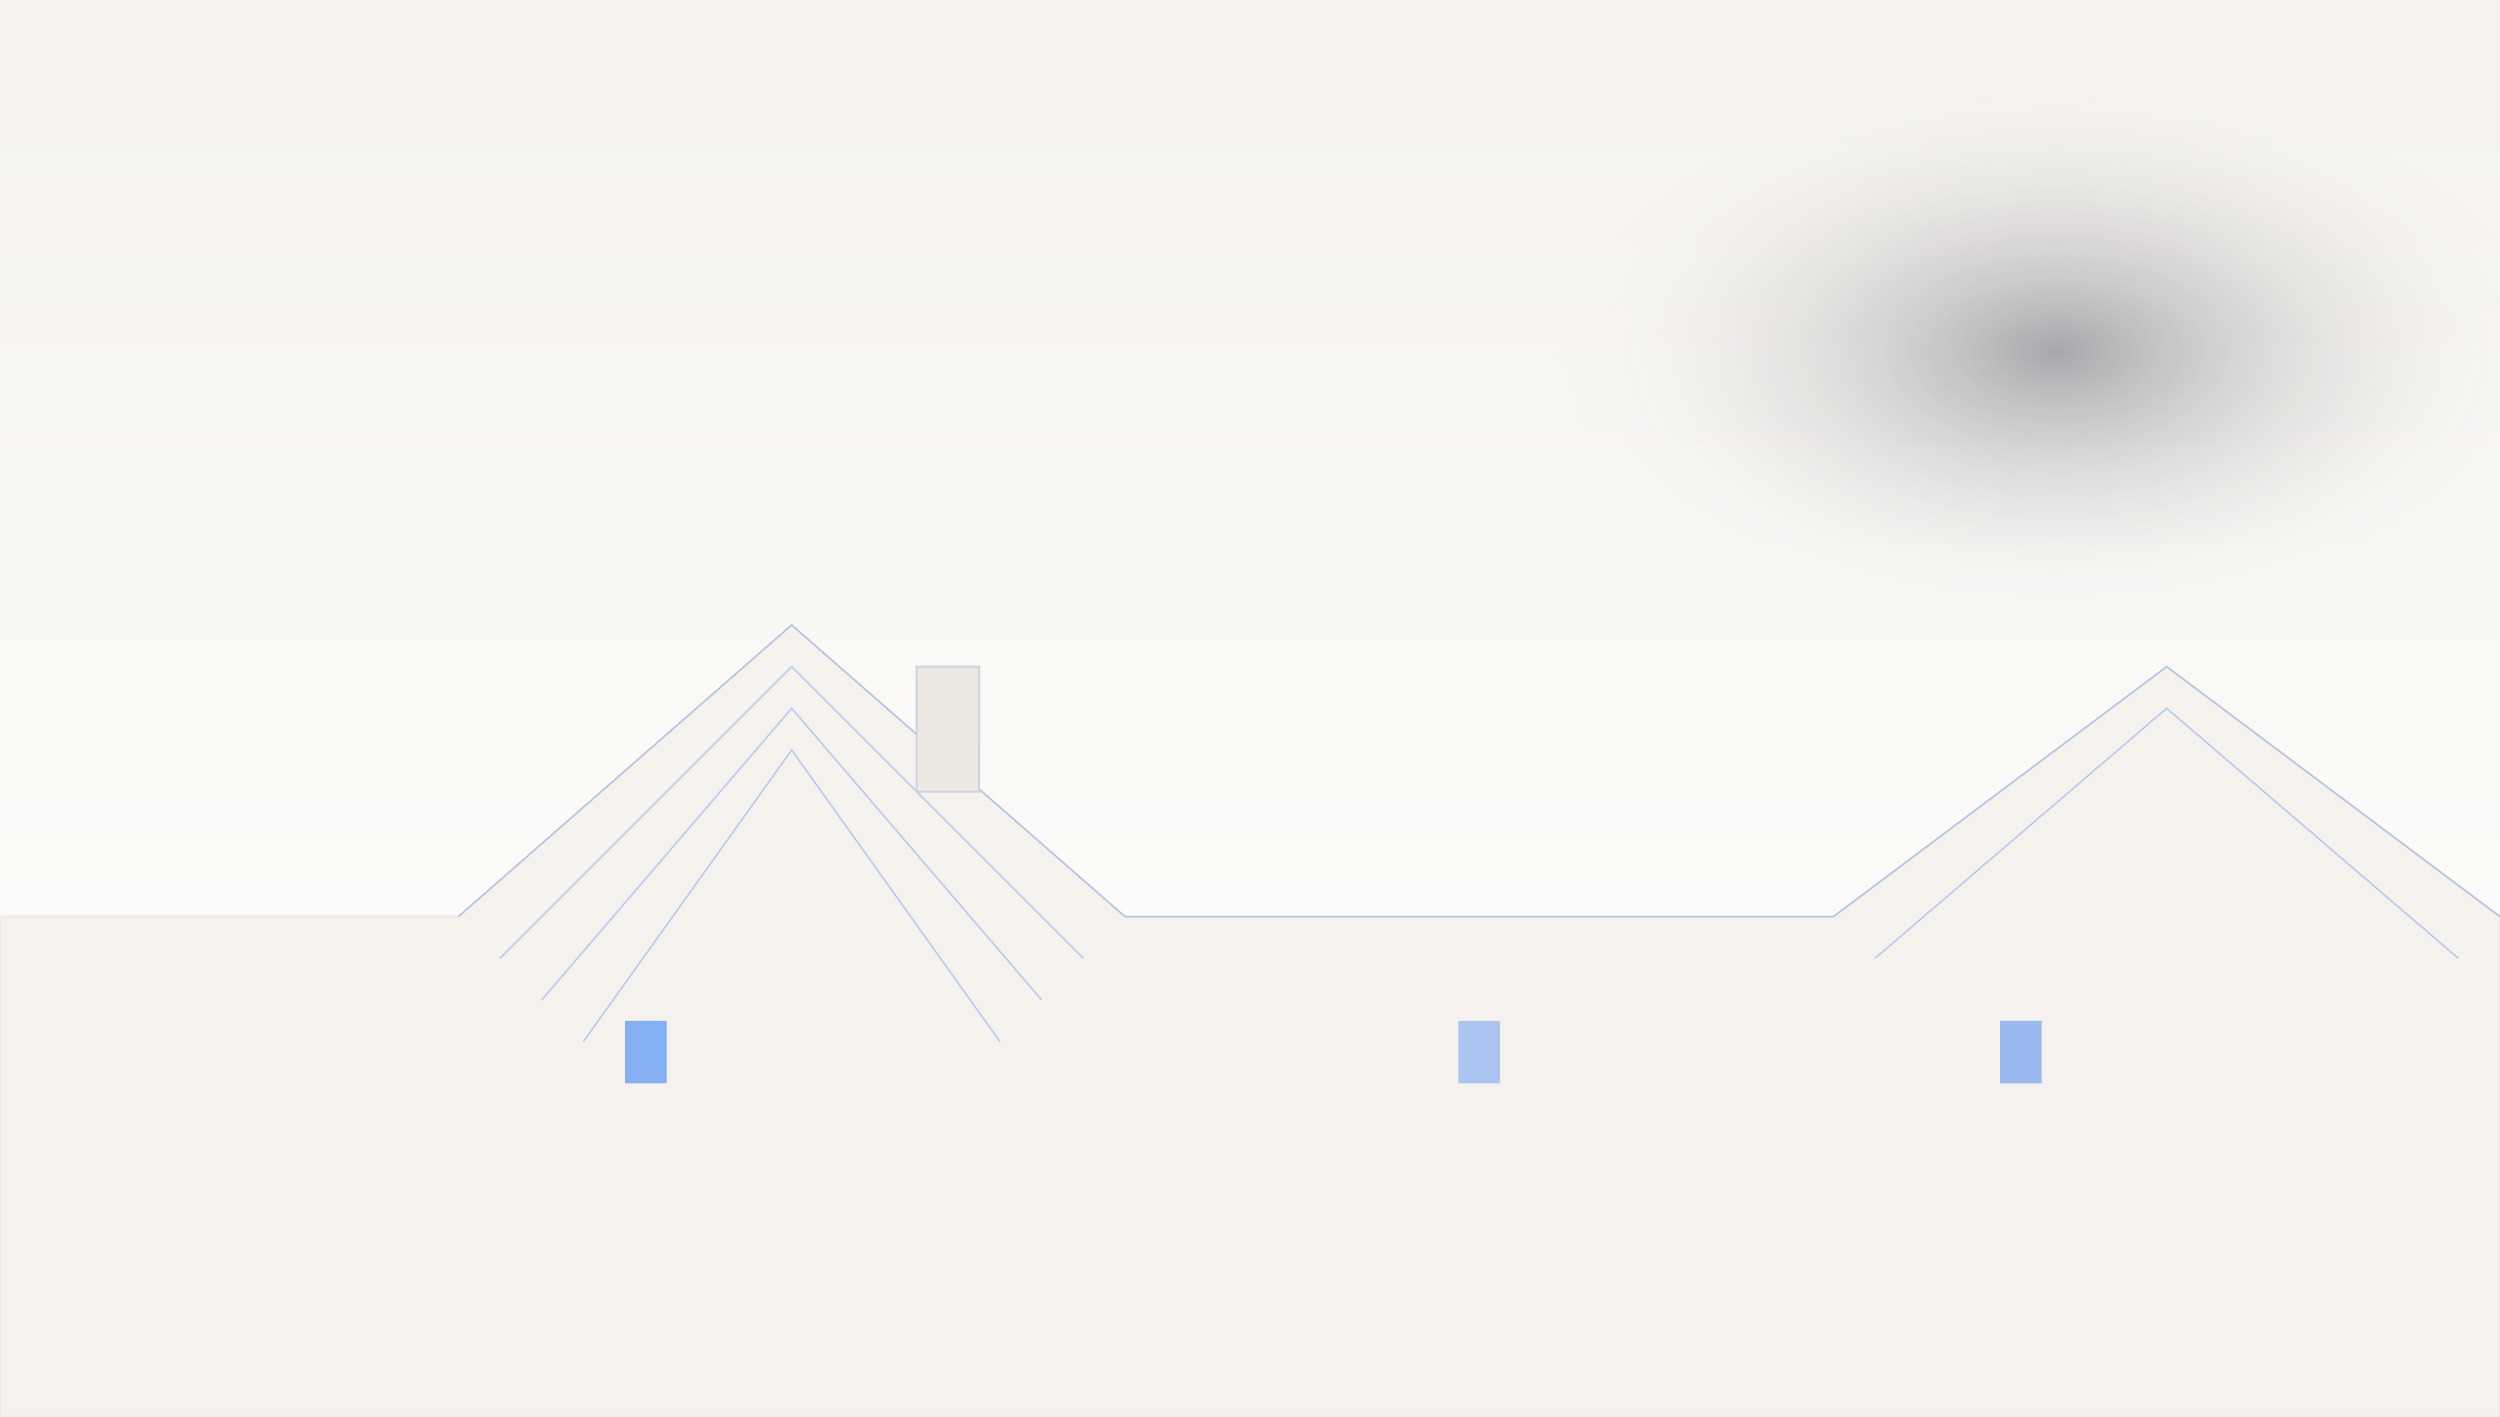
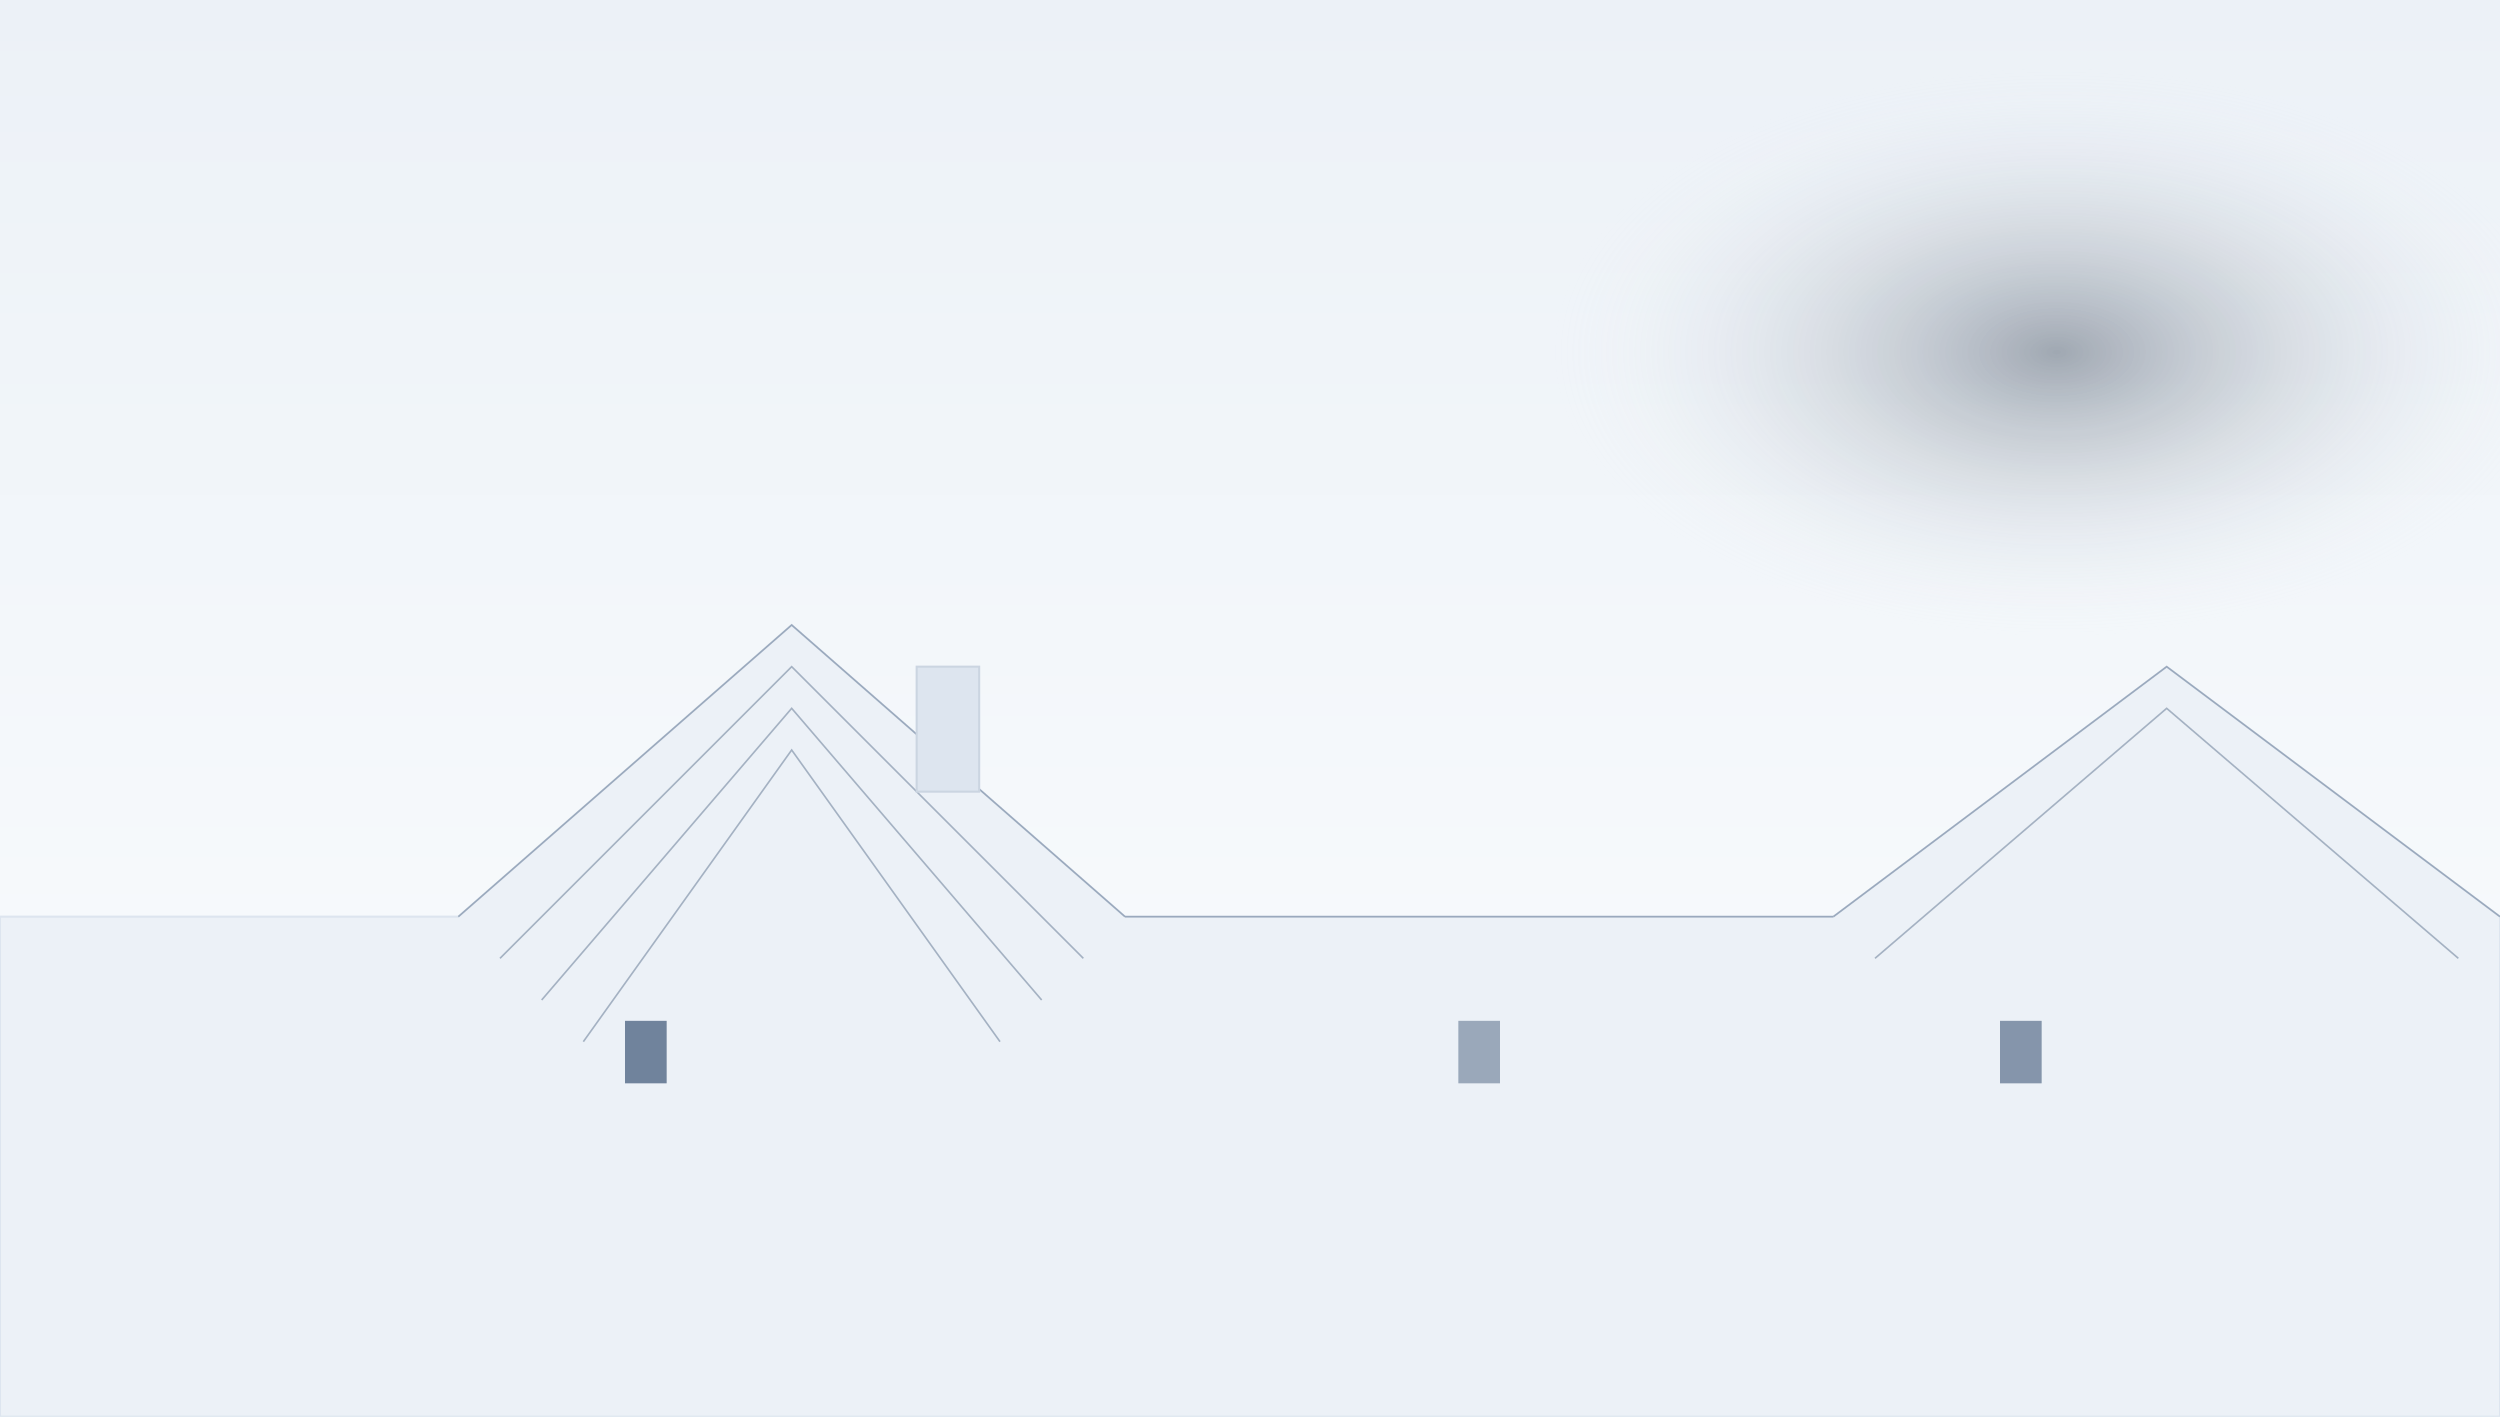
<svg xmlns="http://www.w3.org/2000/svg" viewBox="0 0 1200 680" preserveAspectRatio="xMidYMid slice">
  <defs>
    <linearGradient id="sky" x1="0" y1="0" x2="0" y2="1">
-       <stop offset="0" stop-color="#F5F2ED" />
-       <stop offset="0.7" stop-color="#FDFCFA" />
-       <stop offset="1" stop-color="#EDE9E2" />
+       <stop offset="0" stop-color="#ECF1F7" />
+       <stop offset="0.7" stop-color="#F7FAFC" />
+       <stop offset="1" stop-color="#DDE5EF" />
    </linearGradient>
    <radialGradient id="moon" cx="0.82" cy="0.25" r="0.2">
-       <stop offset="0" stop-color="#0F172A" stop-opacity="0.35" />
-       <stop offset="1" stop-color="#F5F2ED" stop-opacity="0" />
+       <stop offset="0" stop-color="#0B1A2E" stop-opacity="0.35" />
+       <stop offset="1" stop-color="#ECF1F7" stop-opacity="0" />
    </radialGradient>
  </defs>
  <rect width="1200" height="680" fill="url(#sky)" />
  <rect width="1200" height="680" fill="url(#moon)" />
-   <polygon points="0,440 220,440 380,300 540,440 880,440 1040,320 1200,440 1200,680 0,680" fill="#F5F2ED" stroke="#EDE9E2" />
-   <g stroke="#3B82F6" stroke-width="0.8" opacity="0.35" fill="none">
+   <polygon points="0,440 220,440 380,300 540,440 880,440 1040,320 1200,440 1200,680 0,680" fill="#ECF1F7" stroke="#DDE5EF" />
+   <g stroke="#1E3A5F" stroke-width="0.8" opacity="0.35" fill="none">
    <path d="M220 440 L380 300 L540 440" />
    <path d="M240 460 L380 320 L520 460" />
    <path d="M260 480 L380 340 L500 480" />
    <path d="M280 500 L380 360 L480 500" />
    <path d="M540 440 L880 440" />
    <path d="M880 440 L1040 320 L1200 440" />
    <path d="M900 460 L1040 340 L1180 460" />
  </g>
-   <rect x="440" y="320" width="30" height="60" fill="#EDE9E2" stroke="#CBD5E1" />
-   <rect x="300" y="490" width="20" height="30" fill="#3B82F6" opacity="0.6" />
-   <rect x="700" y="490" width="20" height="30" fill="#3B82F6" opacity="0.4" />
-   <rect x="960" y="490" width="20" height="30" fill="#3B82F6" opacity="0.5" />
+   <rect x="440" y="320" width="30" height="60" fill="#DDE5EF" stroke="#CBD5E1" />
+   <rect x="300" y="490" width="20" height="30" fill="#1E3A5F" opacity="0.6" />
+   <rect x="700" y="490" width="20" height="30" fill="#1E3A5F" opacity="0.4" />
+   <rect x="960" y="490" width="20" height="30" fill="#1E3A5F" opacity="0.5" />
</svg>
